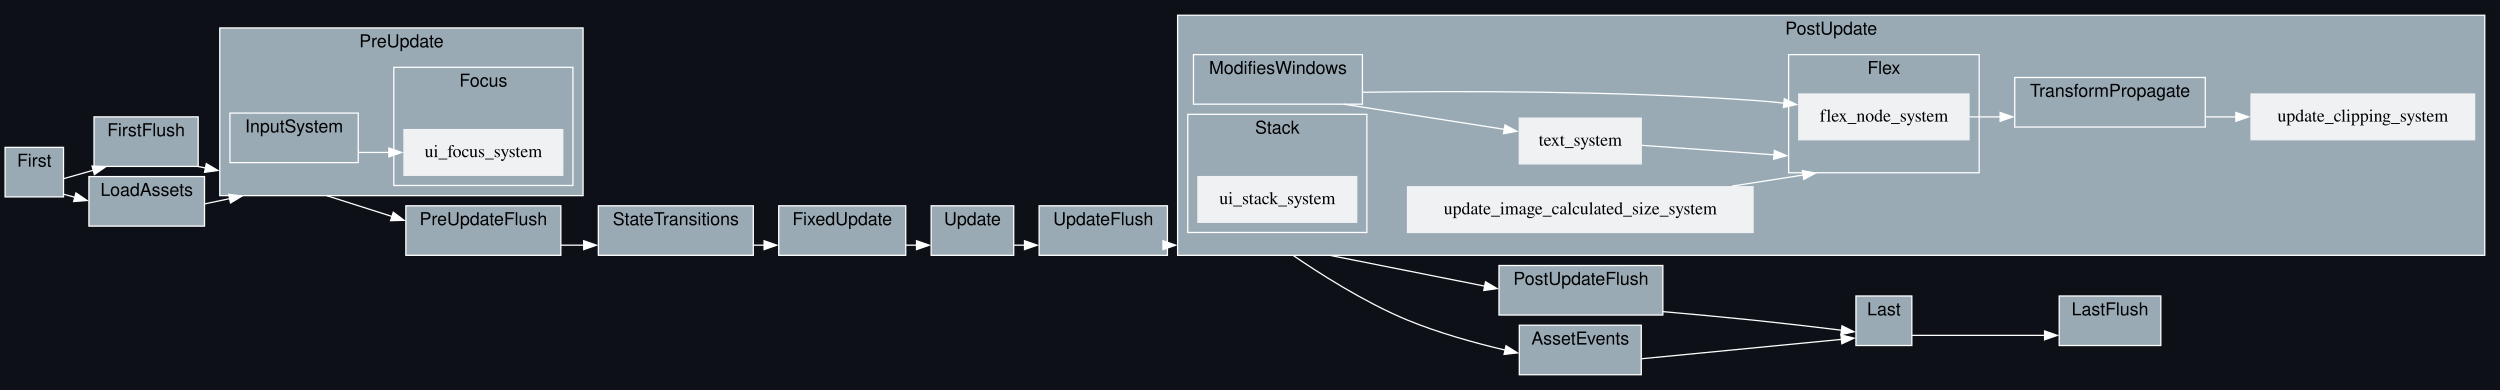
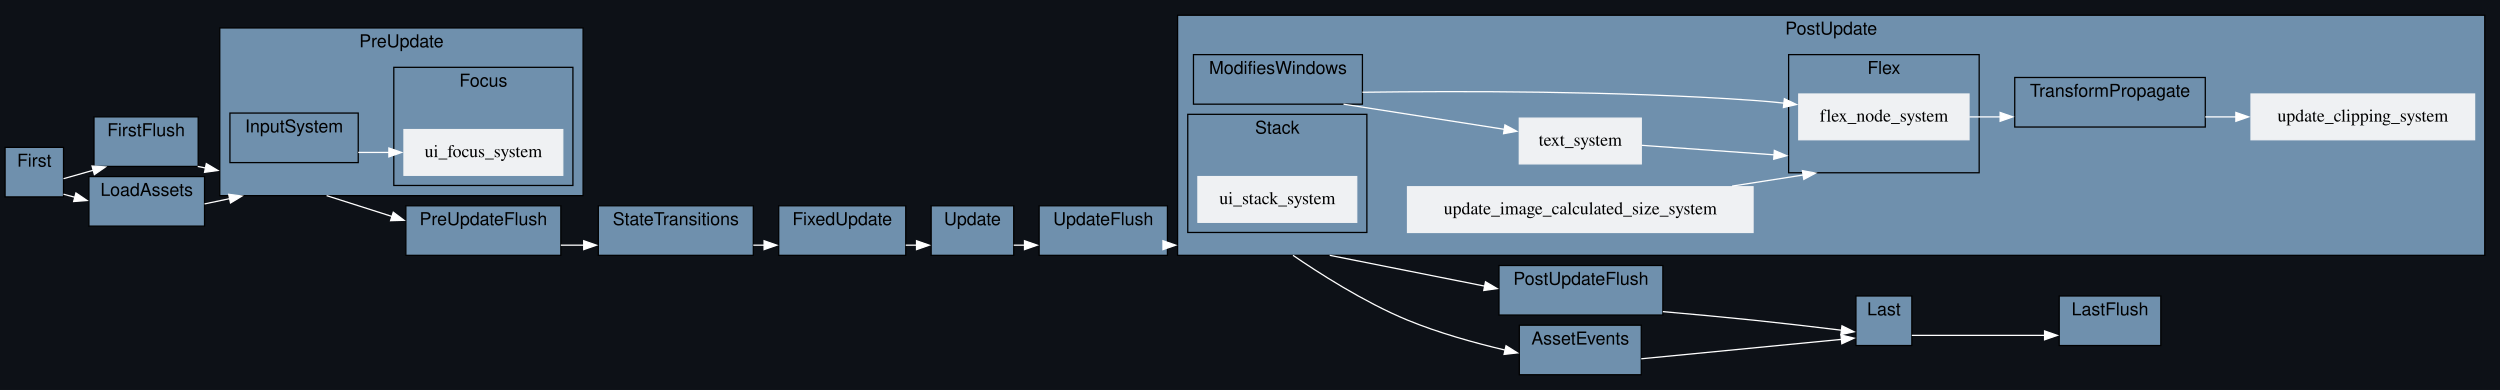
<svg xmlns="http://www.w3.org/2000/svg" width="1968pt" height="307pt" viewBox="0.00 0.00 1968.00 307.00">
  <g id="graph0" class="graph" transform="scale(1 1) rotate(0) translate(4 303)">
    <polygon fill="#0d1117" stroke="none" points="-4,4 -4,-303 1964,-303 1964,4 -4,4" />
    <g id="clust1" class="cluster">
-       <polygon fill="#99aab5" stroke="white" points="70,-172 70,-211 152,-211 152,-172 70,-172" />
+       <polygon fill="#6f90ad" stroke="black" points="70,-172 70,-211 152,-211 152,-172 70,-172" />
      <text text-anchor="middle" x="111" y="-195.8" font-family="Helvetica,sans-Serif" font-size="14.00">FirstFlush</text>
    </g>
    <g id="clust2" class="cluster">
-       <polygon fill="#99aab5" stroke="white" points="315.5,-102 315.5,-141 437.5,-141 437.5,-102 315.5,-102" />
+       <polygon fill="#6f90ad" stroke="black" points="315.5,-102 315.5,-141 437.5,-141 437.5,-102 315.5,-102" />
      <text text-anchor="middle" x="376.5" y="-125.8" font-family="Helvetica,sans-Serif" font-size="14.00">PreUpdateFlush</text>
    </g>
    <g id="clust3" class="cluster">
-       <polygon fill="#99aab5" stroke="white" points="814,-102 814,-141 915,-141 915,-102 814,-102" />
+       <polygon fill="#6f90ad" stroke="black" points="814,-102 814,-141 915,-141 915,-102 814,-102" />
      <text text-anchor="middle" x="864.5" y="-125.8" font-family="Helvetica,sans-Serif" font-size="14.00">UpdateFlush</text>
    </g>
    <g id="clust4" class="cluster">
-       <polygon fill="#99aab5" stroke="white" points="1176,-55 1176,-94 1305,-94 1305,-55 1176,-55" />
+       <polygon fill="#6f90ad" stroke="black" points="1176,-55 1176,-94 1305,-94 1305,-55 1176,-55" />
      <text text-anchor="middle" x="1240.5" y="-78.8" font-family="Helvetica,sans-Serif" font-size="14.00">PostUpdateFlush</text>
    </g>
    <g id="clust5" class="cluster">
-       <polygon fill="#99aab5" stroke="white" points="1617,-31 1617,-70 1697,-70 1697,-31 1617,-31" />
+       <polygon fill="#6f90ad" stroke="black" points="1617,-31 1617,-70 1697,-70 1697,-31 1617,-31" />
      <text text-anchor="middle" x="1657" y="-54.8" font-family="Helvetica,sans-Serif" font-size="14.00">LastFlush</text>
    </g>
    <g id="clust6" class="cluster">
-       <polygon fill="#99aab5" stroke="white" points="0,-148 0,-187 46,-187 46,-148 0,-148" />
+       <polygon fill="#6f90ad" stroke="black" points="0,-148 0,-187 46,-187 46,-148 0,-148" />
      <text text-anchor="middle" x="23" y="-171.8" font-family="Helvetica,sans-Serif" font-size="14.00">First</text>
    </g>
    <g id="clust7" class="cluster">
-       <polygon fill="#99aab5" stroke="white" points="169,-149 169,-281 455,-281 455,-149 169,-149" />
+       <polygon fill="#6f90ad" stroke="black" points="169,-149 169,-281 455,-281 455,-149 169,-149" />
      <text text-anchor="middle" x="312" y="-265.8" font-family="Helvetica,sans-Serif" font-size="14.00">PreUpdate</text>
    </g>
    <g id="clust8" class="cluster">
-       <polygon fill="#99aab5" stroke="white" points="177,-175 177,-214 278,-214 278,-175 177,-175" />
+       <polygon fill="#6f90ad" stroke="black" points="177,-175 177,-214 278,-214 278,-175 177,-175" />
      <text text-anchor="middle" x="227.5" y="-198.8" font-family="Helvetica,sans-Serif" font-size="14.00">InputSystem</text>
    </g>
    <g id="clust9" class="cluster">
-       <polygon fill="#99aab5" stroke="white" points="306,-157 306,-250 447,-250 447,-157 306,-157" />
+       <polygon fill="#6f90ad" stroke="black" points="306,-157 306,-250 447,-250 447,-157 306,-157" />
      <text text-anchor="middle" x="376.5" y="-234.8" font-family="Helvetica,sans-Serif" font-size="14.00">Focus</text>
    </g>
    <g id="clust10" class="cluster">
-       <polygon fill="#99aab5" stroke="white" points="467,-102 467,-141 589,-141 589,-102 467,-102" />
+       <polygon fill="#6f90ad" stroke="black" points="467,-102 467,-141 589,-141 589,-102 467,-102" />
      <text text-anchor="middle" x="528" y="-125.8" font-family="Helvetica,sans-Serif" font-size="14.00">StateTransitions</text>
    </g>
    <g id="clust11" class="cluster">
-       <polygon fill="#99aab5" stroke="white" points="609,-102 609,-141 709,-141 709,-102 609,-102" />
+       <polygon fill="#6f90ad" stroke="black" points="609,-102 609,-141 709,-141 709,-102 609,-102" />
      <text text-anchor="middle" x="659" y="-125.8" font-family="Helvetica,sans-Serif" font-size="14.00">FixedUpdate</text>
    </g>
    <g id="clust12" class="cluster">
-       <polygon fill="#99aab5" stroke="white" points="729,-102 729,-141 794,-141 794,-102 729,-102" />
+       <polygon fill="#6f90ad" stroke="black" points="729,-102 729,-141 794,-141 794,-102 729,-102" />
      <text text-anchor="middle" x="761.5" y="-125.8" font-family="Helvetica,sans-Serif" font-size="14.00">Update</text>
    </g>
    <g id="clust13" class="cluster">
-       <polygon fill="#99aab5" stroke="white" points="923,-102 923,-291 1952,-291 1952,-102 923,-102" />
+       <polygon fill="#6f90ad" stroke="black" points="923,-102 923,-291 1952,-291 1952,-102 923,-102" />
      <text text-anchor="middle" x="1437.5" y="-275.8" font-family="Helvetica,sans-Serif" font-size="14.00">PostUpdate</text>
    </g>
    <g id="clust14" class="cluster">
-       <polygon fill="#99aab5" stroke="white" points="1582,-203 1582,-242 1732,-242 1732,-203 1582,-203" />
+       <polygon fill="#6f90ad" stroke="black" points="1582,-203 1582,-242 1732,-242 1732,-203 1582,-203" />
      <text text-anchor="middle" x="1657" y="-226.8" font-family="Helvetica,sans-Serif" font-size="14.00">TransformPropagate</text>
    </g>
    <g id="clust15" class="cluster">
-       <polygon fill="#99aab5" stroke="white" points="935.5,-221 935.5,-260 1068.5,-260 1068.5,-221 935.5,-221" />
+       <polygon fill="#6f90ad" stroke="black" points="935.5,-221 935.5,-260 1068.5,-260 1068.5,-221 935.5,-221" />
      <text text-anchor="middle" x="1002" y="-244.8" font-family="Helvetica,sans-Serif" font-size="14.00">ModifiesWindows</text>
    </g>
    <g id="clust16" class="cluster">
-       <polygon fill="#99aab5" stroke="white" points="1404,-167 1404,-260 1554,-260 1554,-167 1404,-167" />
+       <polygon fill="#6f90ad" stroke="black" points="1404,-167 1404,-260 1554,-260 1554,-167 1404,-167" />
      <text text-anchor="middle" x="1479" y="-244.8" font-family="Helvetica,sans-Serif" font-size="14.00">Flex</text>
    </g>
    <g id="clust17" class="cluster">
-       <polygon fill="#99aab5" stroke="white" points="931,-120 931,-213 1072,-213 1072,-120 931,-120" />
+       <polygon fill="#6f90ad" stroke="black" points="931,-120 931,-213 1072,-213 1072,-120 931,-120" />
      <text text-anchor="middle" x="1001.5" y="-197.8" font-family="Helvetica,sans-Serif" font-size="14.00">Stack</text>
    </g>
    <g id="clust18" class="cluster">
-       <polygon fill="#99aab5" stroke="white" points="1457,-31 1457,-70 1501,-70 1501,-31 1457,-31" />
+       <polygon fill="#6f90ad" stroke="black" points="1457,-31 1457,-70 1501,-70 1501,-31 1457,-31" />
      <text text-anchor="middle" x="1479" y="-54.8" font-family="Helvetica,sans-Serif" font-size="14.00">Last</text>
    </g>
    <g id="clust19" class="cluster">
-       <polygon fill="#99aab5" stroke="white" points="66,-125 66,-164 157,-164 157,-125 66,-125" />
+       <polygon fill="#6f90ad" stroke="black" points="66,-125 66,-164 157,-164 157,-125 66,-125" />
      <text text-anchor="middle" x="111.5" y="-148.8" font-family="Helvetica,sans-Serif" font-size="14.00">LoadAssets</text>
    </g>
    <g id="clust20" class="cluster">
-       <polygon fill="#99aab5" stroke="white" points="1192,-8 1192,-47 1288,-47 1288,-8 1192,-8" />
+       <polygon fill="#6f90ad" stroke="black" points="1192,-8 1192,-47 1288,-47 1288,-8 1192,-8" />
      <text text-anchor="middle" x="1240" y="-31.8" font-family="Helvetica,sans-Serif" font-size="14.00">AssetEvents</text>
    </g>
    <g id="edge2" class="edge">
      <path fill="none" stroke="white" d="M151.64,-172C153.65,-171.6 155.69,-171.19 157.74,-170.77" />
      <polygon fill="white" stroke="white" points="158.41,-174.21 167.52,-168.8 157.02,-167.35 158.41,-174.21" />
    </g>
    <g id="edge4" class="edge">
      <path fill="none" stroke="white" d="M437.5,-110C443.43,-110 449.48,-110 455.51,-110" />
      <polygon fill="white" stroke="white" points="455.49,-113.5 465.49,-110 455.49,-106.5 455.49,-113.5" />
    </g>
    <g id="edge8" class="edge">
      <path fill="none" stroke="white" d="M915,-110C917,-110 919,-110 921,-110" />
      <polygon fill="white" stroke="white" points="911.49,-113.5 921.49,-110 911.49,-106.5 911.49,-113.5" />
    </g>
    <g id="edge10" class="edge">
      <path fill="none" stroke="white" d="M1305,-57.69C1327.46,-55.72 1352.86,-53.39 1376,-51 1399.35,-48.59 1425.65,-45.49 1445.7,-43.04" />
      <polygon fill="white" stroke="white" points="1446,-46.53 1455.5,-41.83 1445.15,-39.58 1446,-46.53" />
    </g>
    <g id="edge1" class="edge">
      <path fill="none" stroke="white" d="M46,-162.34C52.44,-164.18 59.5,-166.18 66,-168 67.17,-168.33 68.36,-168.66 69.55,-168.99" />
      <polygon fill="white" stroke="white" points="68.45,-172.32 79.02,-171.6 70.31,-165.57 68.45,-172.32" />
    </g>
    <g id="edge13" class="edge">
      <path fill="none" stroke="white" d="M46,-150.12C48.89,-149.34 51.94,-148.53 55.09,-147.68" />
      <polygon fill="white" stroke="white" points="55.78,-151.12 64.54,-145.16 53.98,-144.36 55.78,-151.12" />
    </g>
    <g id="edge3" class="edge">
      <path fill="none" stroke="white" d="M253.1,-149C267.43,-144.44 286.19,-138.46 304.7,-132.56" />
      <polygon fill="white" stroke="white" points="305.59,-135.95 314.06,-129.58 303.47,-129.28 305.59,-135.95" />
    </g>
    <g id="node10" class="node">
      <polygon fill="#eff1f3" stroke="#eff1f3" points="439,-201 314,-201 314,-165 439,-165 439,-201" />
      <text text-anchor="middle" x="376.5" y="-179.3" font-family="Times,serif" font-size="14.00">ui_focus_system</text>
    </g>
    <g id="edge16" class="edge">
      <path fill="none" stroke="white" d="M278,-183C285.9,-183 294.22,-183 302.52,-183" />
      <polygon fill="white" stroke="white" points="302.13,-186.5 312.13,-183 302.13,-179.5 302.13,-186.5" />
    </g>
    <g id="edge5" class="edge">
      <path fill="none" stroke="white" d="M589,-110C591.86,-110 594.74,-110 597.6,-110" />
      <polygon fill="white" stroke="white" points="597.49,-113.5 607.49,-110 597.49,-106.5 597.49,-113.5" />
    </g>
    <g id="edge6" class="edge">
      <path fill="none" stroke="white" d="M709,-110C711.85,-110 714.71,-110 717.54,-110" />
      <polygon fill="white" stroke="white" points="717.49,-113.5 727.49,-110 717.49,-106.5 717.49,-113.5" />
    </g>
    <g id="edge7" class="edge">
      <path fill="none" stroke="white" d="M794,-110C796.81,-110 799.71,-110 802.65,-110" />
      <polygon fill="white" stroke="white" points="802.49,-113.5 812.49,-110 802.49,-106.5 802.49,-113.5" />
    </g>
    <g id="edge9" class="edge">
      <path fill="none" stroke="white" d="M1042.75,-102C1076.12,-95.37 1124.45,-85.77 1164.8,-77.75" />
      <polygon fill="white" stroke="white" points="1165.39,-81.2 1174.52,-75.81 1164.03,-74.33 1165.39,-81.2" />
    </g>
    <g id="edge14" class="edge">
      <path fill="none" stroke="white" d="M1013.85,-102C1032.07,-89.49 1069.32,-65.26 1104,-51 1128.44,-40.95 1156.57,-33.11 1180.81,-27.42" />
      <polygon fill="white" stroke="white" points="1181.55,-30.84 1190.53,-25.21 1180,-24.01 1181.55,-30.84" />
    </g>
    <g id="node23" class="node">
      <polygon fill="#eff1f3" stroke="#eff1f3" points="1944,-229 1768,-229 1768,-193 1944,-193 1944,-229" />
      <text text-anchor="middle" x="1856" y="-207.3" font-family="Times,serif" font-size="14.00">update_clipping_system</text>
    </g>
    <g id="edge22" class="edge">
      <path fill="none" stroke="white" d="M1732,-211C1739.9,-211 1748.03,-211 1756.17,-211" />
      <polygon fill="white" stroke="white" points="1756.08,-214.5 1766.08,-211 1756.08,-207.5 1756.08,-214.5" />
    </g>
    <g id="node18" class="node">
      <polygon fill="#eff1f3" stroke="#eff1f3" points="1546,-229 1412,-229 1412,-193 1546,-193 1546,-229" />
      <text text-anchor="middle" x="1479" y="-207.3" font-family="Times,serif" font-size="14.00">flex_node_system</text>
    </g>
    <g id="edge21" class="edge">
      <path fill="none" stroke="white" d="M1068.5,-230.37C1143.21,-231.4 1268.51,-231.54 1376,-224 1383.96,-223.44 1392.25,-222.68 1400.51,-221.81" />
      <polygon fill="white" stroke="white" points="1400.66,-225.31 1410.21,-220.72 1399.89,-218.36 1400.66,-225.31" />
    </g>
    <g id="node21" class="node">
      <polygon fill="#eff1f3" stroke="#eff1f3" points="1288,-210 1192,-210 1192,-174 1288,-174 1288,-210" />
      <text text-anchor="middle" x="1240" y="-188.3" font-family="Times,serif" font-size="14.00">text_system</text>
    </g>
    <g id="edge18" class="edge">
      <path fill="none" stroke="white" d="M1053.6,-221C1090.86,-215.18 1141.41,-207.27 1180.32,-201.18" />
      <polygon fill="white" stroke="white" points="1180.68,-204.67 1190.02,-199.66 1179.6,-197.75 1180.68,-204.67" />
    </g>
    <g id="edge20" class="edge">
      <path fill="none" stroke="white" d="M1546.29,-211C1554.21,-211 1562.39,-211 1570.53,-211" />
      <polygon fill="white" stroke="white" points="1570.49,-214.5 1580.49,-211 1570.49,-207.5 1570.49,-214.5" />
    </g>
    <g id="node20" class="node">
      <polygon fill="#eff1f3" stroke="#eff1f3" points="1064,-164 939,-164 939,-128 1064,-128 1064,-164" />
      <text text-anchor="middle" x="1001.5" y="-142.3" font-family="Times,serif" font-size="14.00">ui_stack_system</text>
    </g>
    <g id="edge17" class="edge">
      <path fill="none" stroke="white" d="M1288.39,-188.6C1318.23,-186.46 1357.62,-183.63 1392.76,-181.11" />
      <polygon fill="white" stroke="white" points="1392.77,-184.62 1402.49,-180.42 1392.27,-177.64 1392.77,-184.62" />
    </g>
    <g id="node22" class="node">
      <polygon fill="#eff1f3" stroke="#eff1f3" points="1376,-156 1104,-156 1104,-120 1376,-120 1376,-156" />
      <text text-anchor="middle" x="1240" y="-134.3" font-family="Times,serif" font-size="14.00">update_image_calculated_size_system</text>
    </g>
    <g id="edge19" class="edge">
      <path fill="none" stroke="white" d="M1359.5,-156.5C1378.93,-159.53 1398.36,-162.57 1415.7,-165.27" />
      <polygon fill="white" stroke="white" points="1414.86,-168.68 1425.28,-166.77 1415.94,-161.77 1414.86,-168.68" />
    </g>
    <g id="edge11" class="edge">
      <path fill="none" stroke="white" d="M1501,-39C1526.64,-39 1570.89,-39 1605.56,-39" />
      <polygon fill="white" stroke="white" points="1605.49,-42.5 1615.49,-39 1605.49,-35.5 1605.49,-42.5" />
    </g>
    <g id="edge12" class="edge">
      <path fill="none" stroke="white" d="M157,-142.47C163.48,-143.84 170.18,-145.25 176.74,-146.63" />
      <polygon fill="white" stroke="white" points="176.02,-150.05 186.53,-148.69 177.46,-143.21 176.02,-150.05" />
    </g>
    <g id="edge15" class="edge">
      <path fill="none" stroke="white" d="M1288,-20.56C1334.61,-25.08 1404.81,-31.9 1445.55,-35.85" />
      <polygon fill="white" stroke="white" points="1445.21,-39.33 1455.5,-36.82 1445.88,-32.37 1445.21,-39.33" />
    </g>
  </g>
</svg>
